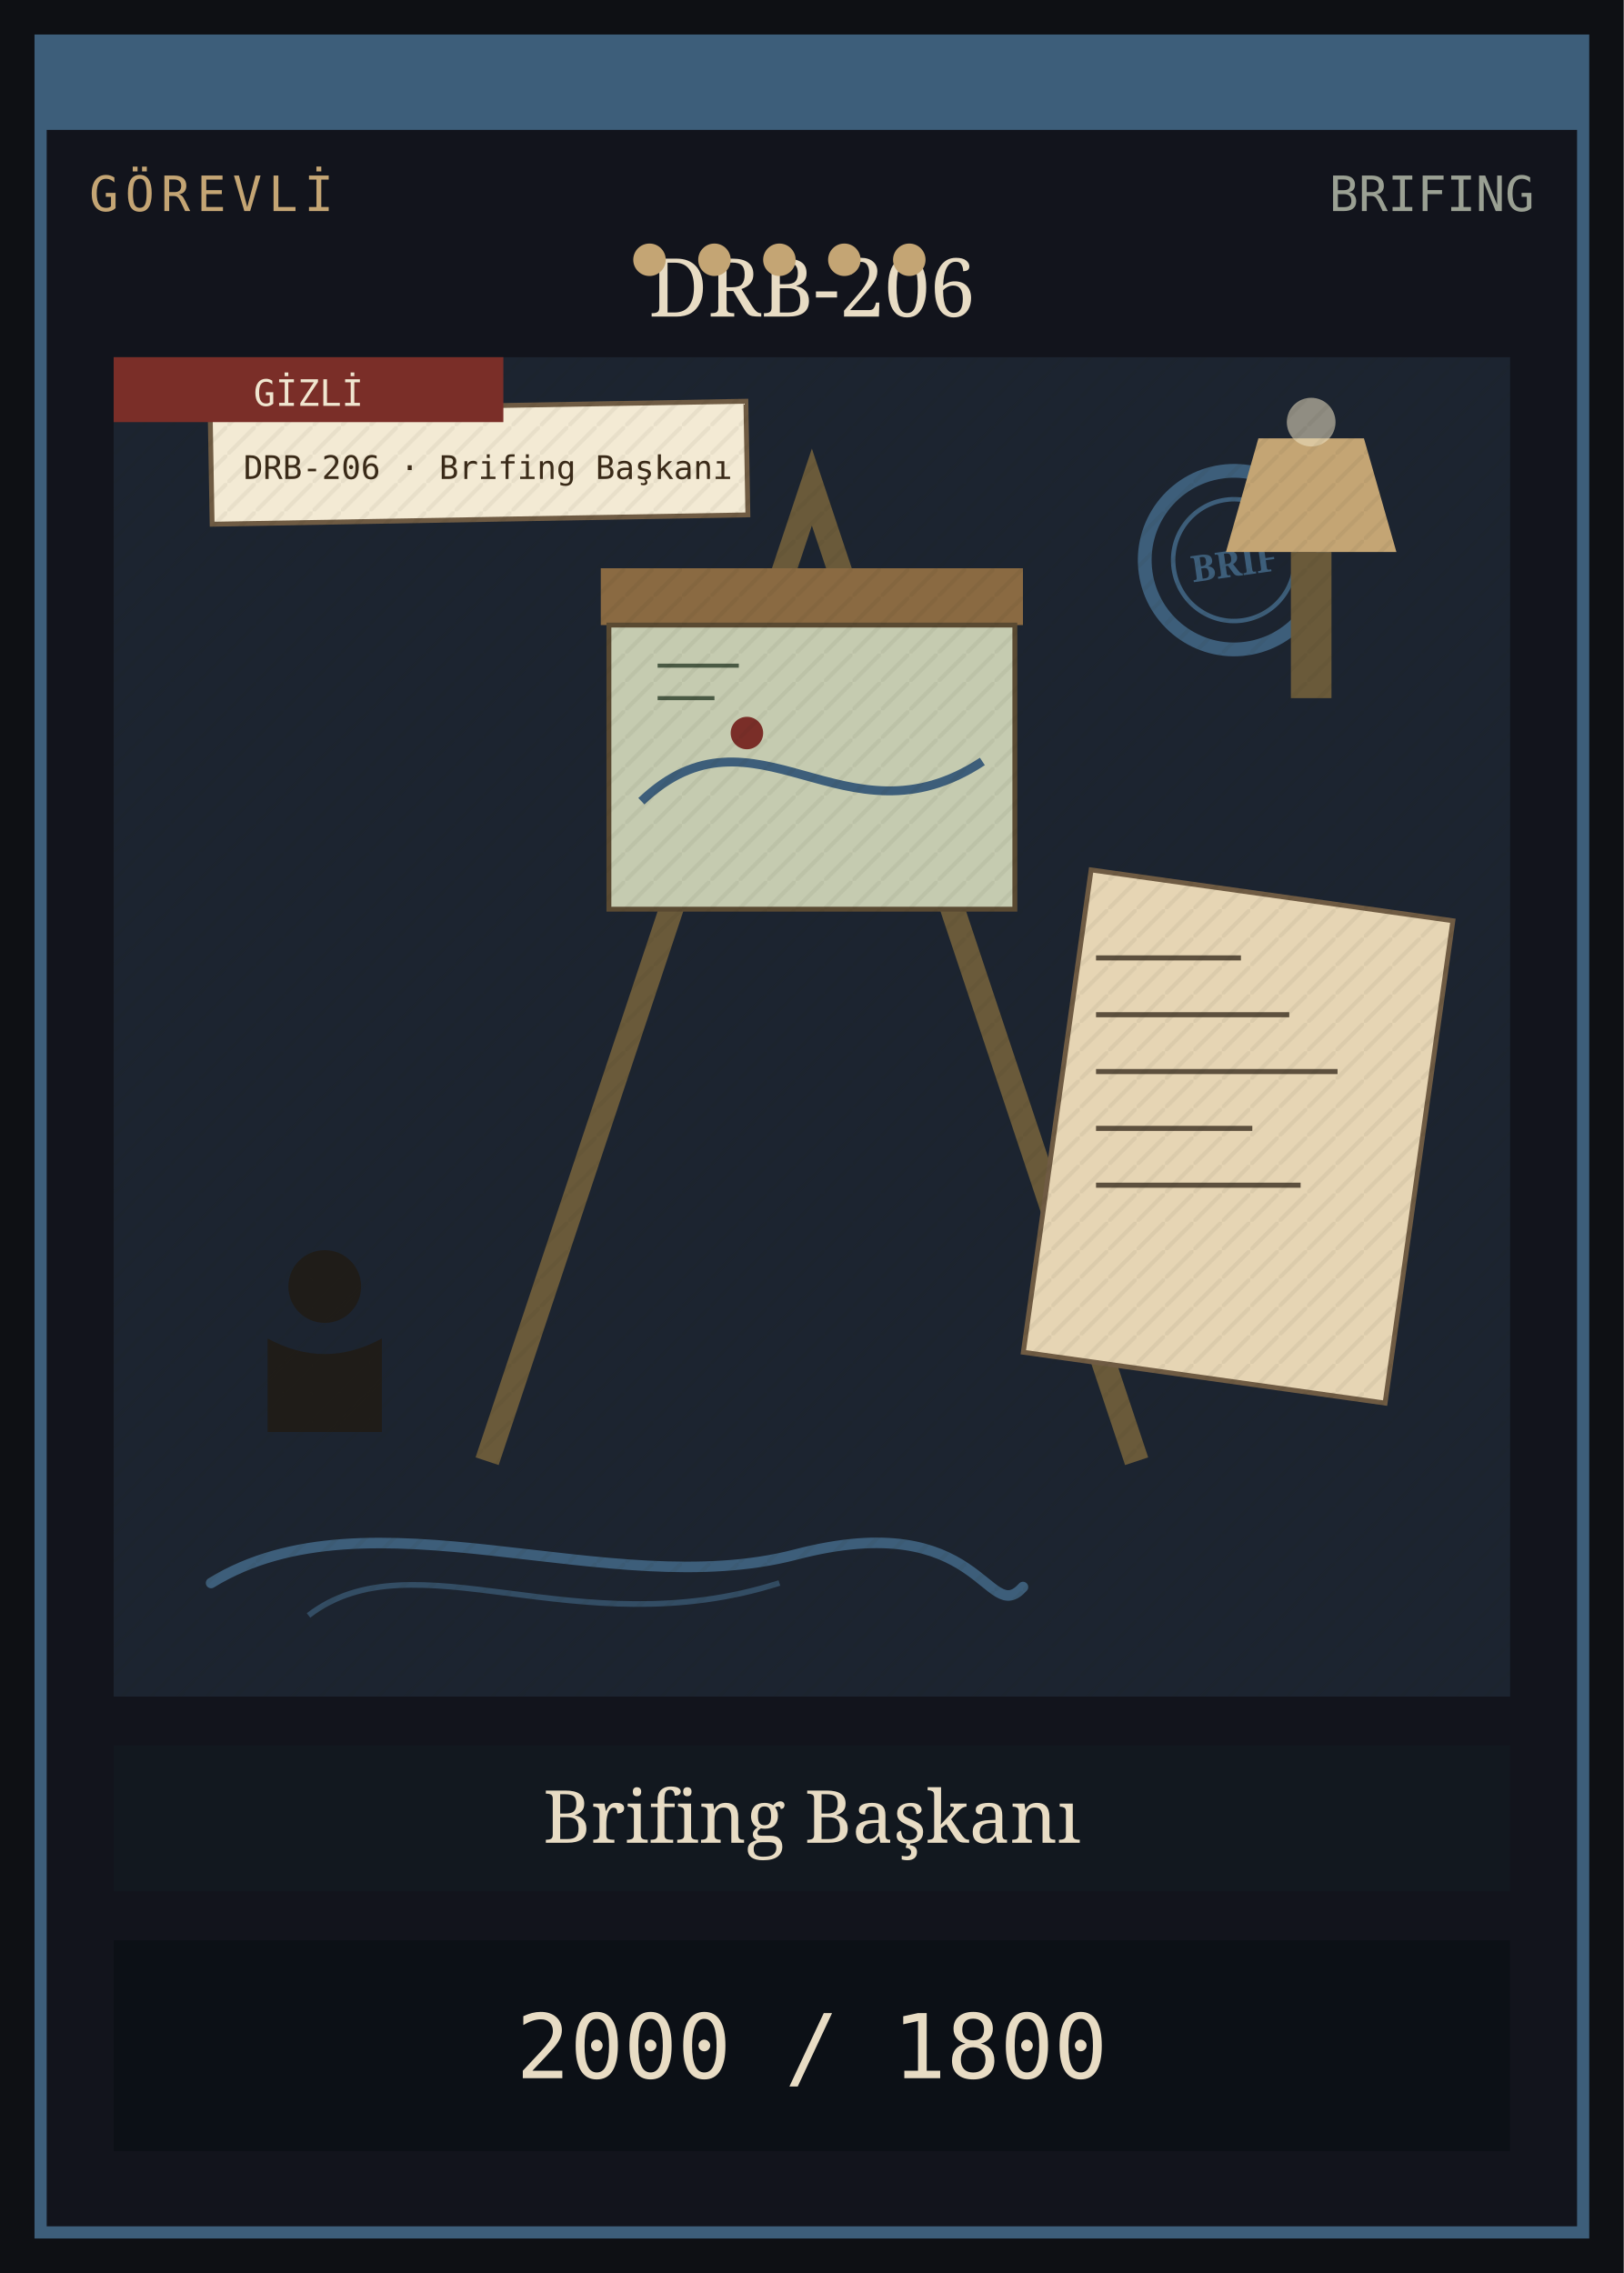
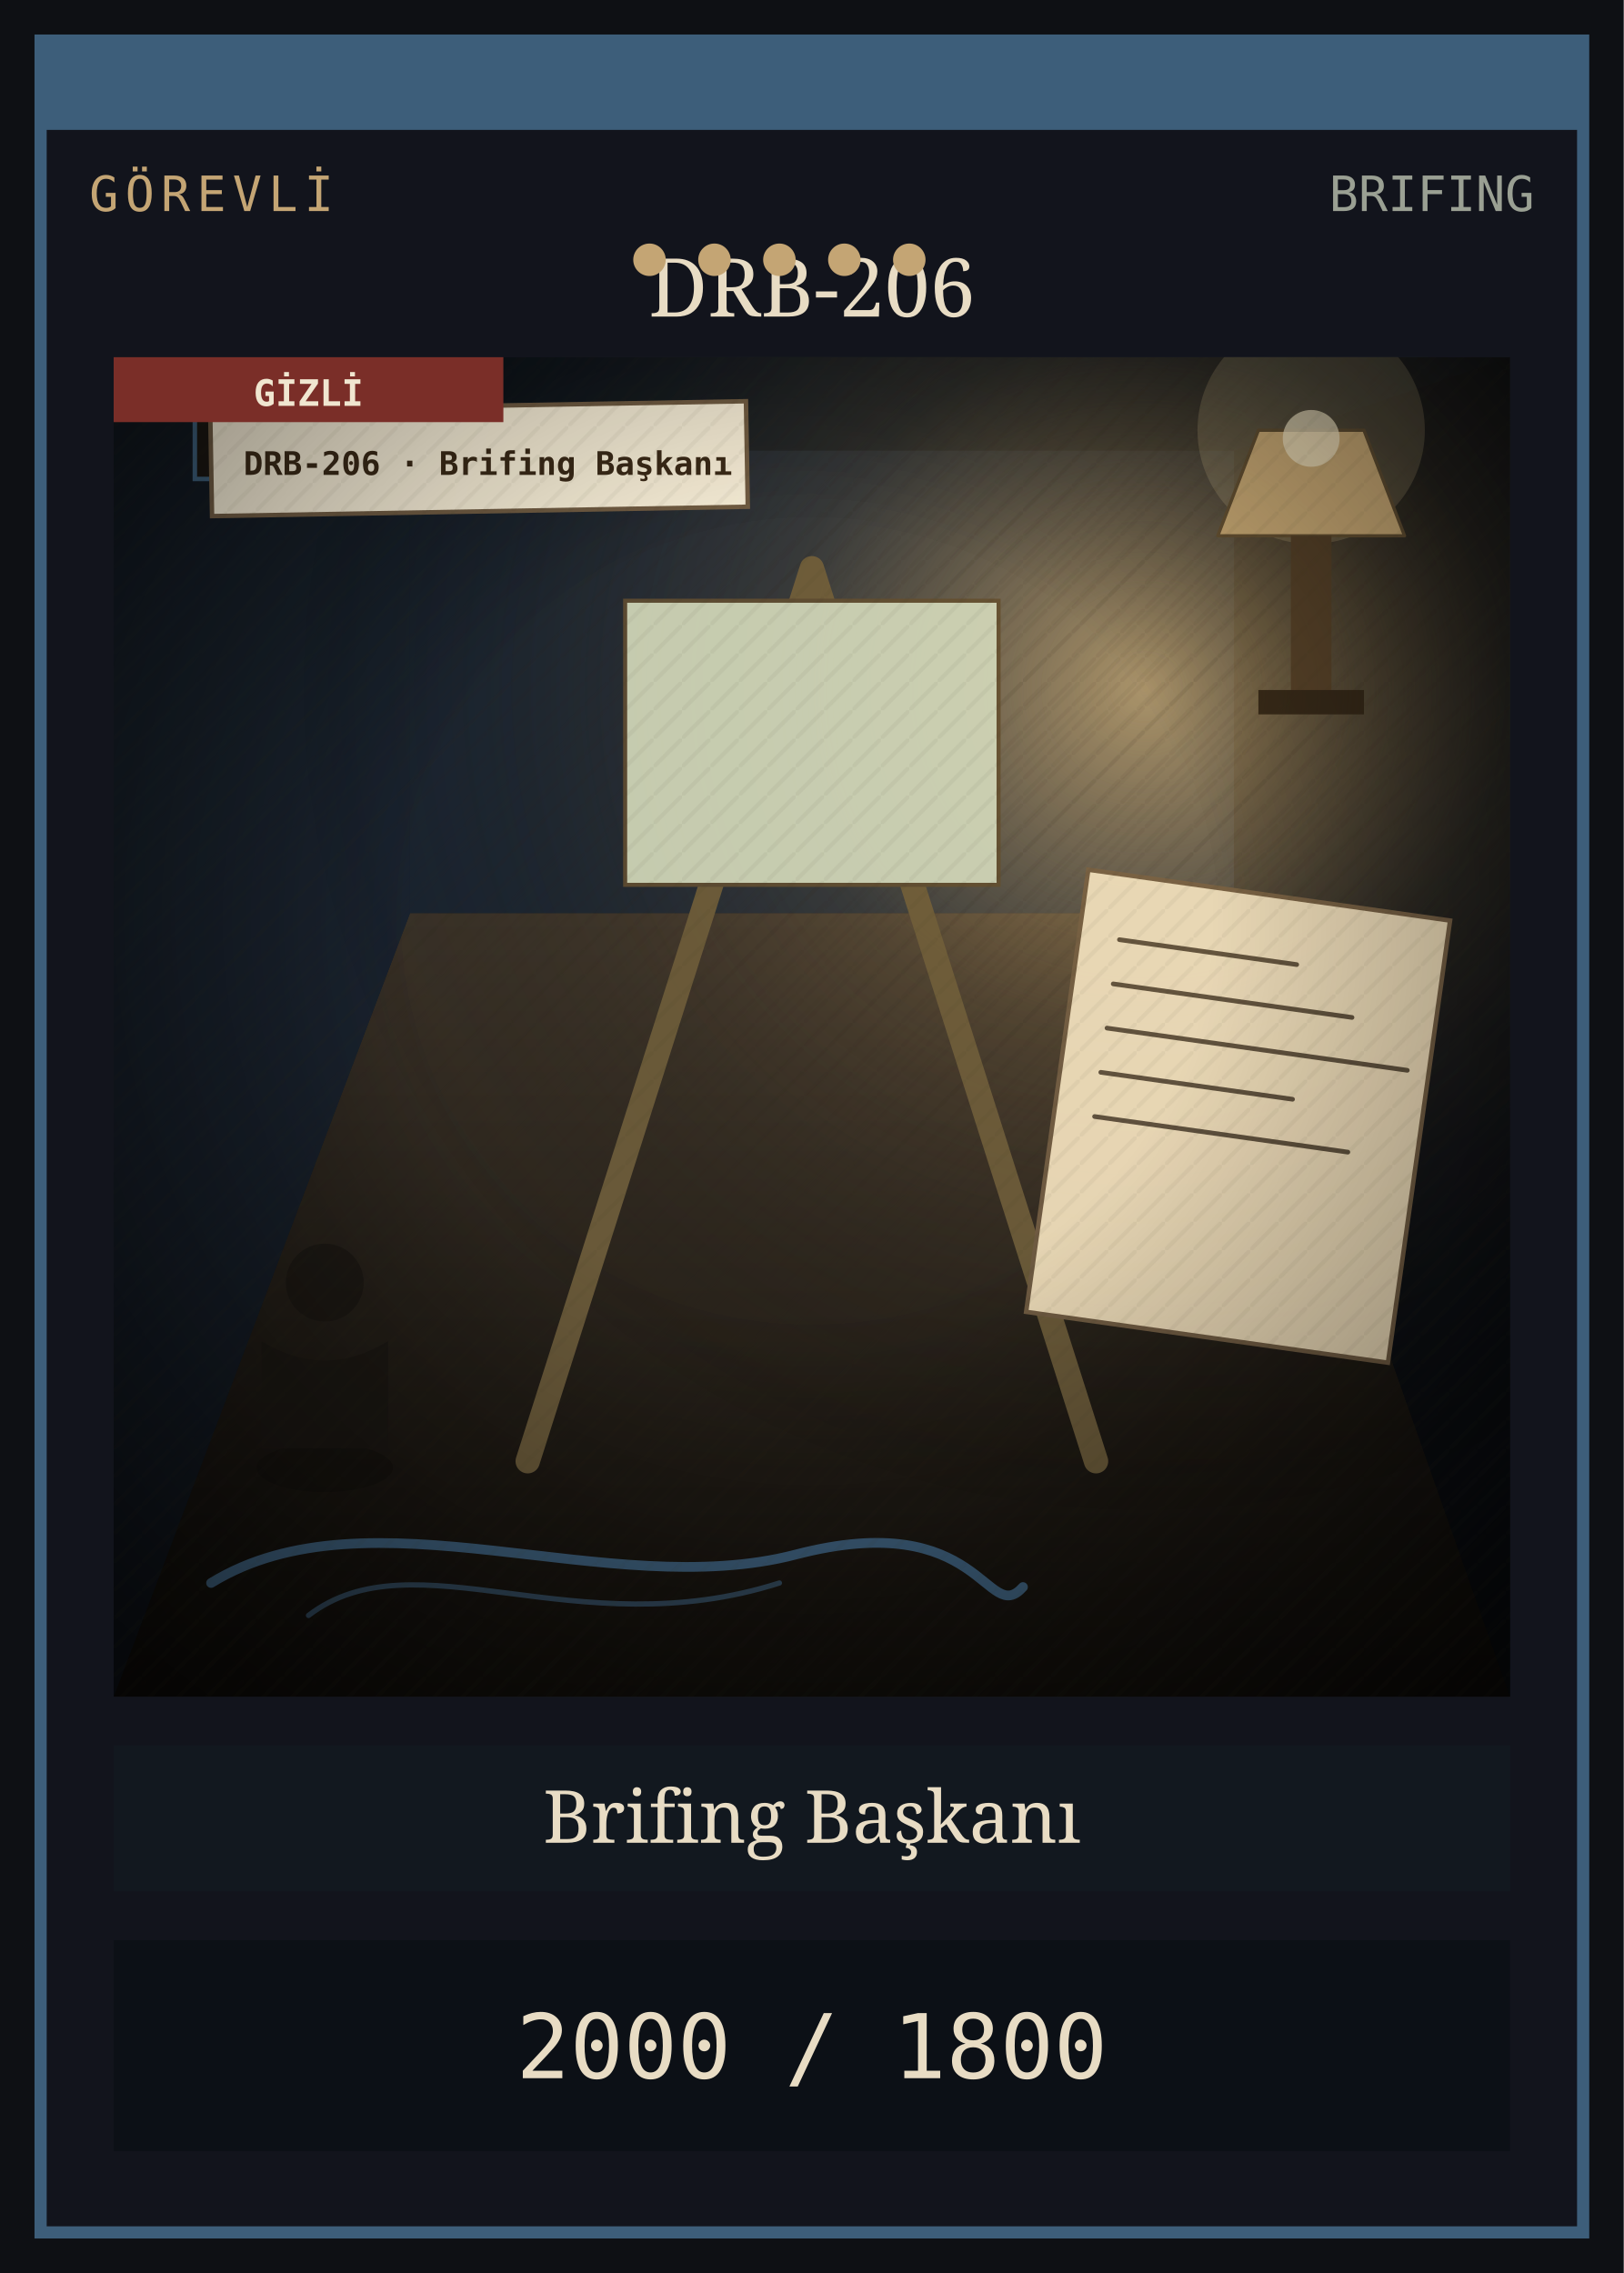
<svg xmlns="http://www.w3.org/2000/svg" viewBox="0 0 400 560" width="400" height="560">
  <defs>
+     <radialGradient id="lampDRB206" cx="74%" cy="25%" r="62%">
+       <stop offset="0" stop-color="#e8c48a" stop-opacity=".62" />
+       <stop offset=".42" stop-color="#c4a574" stop-opacity=".16" />
+       <stop offset="1" stop-color="#000000" stop-opacity="0" />
+     </radialGradient>
+     <linearGradient id="floorDRB206" x1="0" y1="0" x2="0" y2="1">
+       <stop offset="0" stop-color="#3a3228" />
+       <stop offset="1" stop-color="#1a1610" />
+     </linearGradient>
+     <linearGradient id="wallDRB206" x1="0" y1="0" x2="1" y2="1">
+       <stop offset="0" stop-color="#1a2430" />
+       <stop offset="1" stop-color="#0e1014" />
+     </linearGradient>
+     <radialGradient id="vigDRB206" cx="50%" cy="42%" r="72%">
+       <stop offset=".4" stop-color="#000" stop-opacity="0" />
+       <stop offset="1" stop-color="#000" stop-opacity=".5" />
+     </radialGradient>
+     <pattern id="hatch" width="6" height="6" patternUnits="userSpaceOnUse">
+       <path d="M0 6 L6 0" stroke="#2a2218" opacity=".07" />
+     </pattern>
    <pattern id="grain" width="7" height="7" patternUnits="userSpaceOnUse">
-       <path d="M0 7 L7 0" stroke="#2a2218" opacity=".055" />
+       <path d="M0 7 L7 0" stroke="#2a2218" opacity=".05" />
    </pattern>
    <clipPath id="well-DRB-206">
      <rect x="28" y="88" width="344" height="330" />
    </clipPath>
  </defs>
  <rect width="400" height="560" fill="#0e1014" />
  <rect x="10" y="10" width="380" height="540" fill="#12141c" stroke="#3d5e7a" stroke-width="3" />
  <rect x="10" y="10" width="380" height="22" fill="#3d5e7a" />
  <text x="22" y="52" fill="#c4a574" font-family="ui-monospace,monospace" font-size="12" letter-spacing="1.6">GÖREVLİ</text>
  <text x="378" y="52" text-anchor="end" fill="#9aa093" font-family="ui-monospace,monospace" font-size="12">BRIFING</text>
  <text x="200" y="78" text-anchor="middle" fill="#e8dcc4" font-family="Georgia,serif" font-size="20">DRB-206</text>
-   <circle cx="160" cy="64" r="4" fill="#c4a574" />
-   <circle cx="176" cy="64" r="4" fill="#c4a574" />
-   <circle cx="192" cy="64" r="4" fill="#c4a574" />
-   <circle cx="208" cy="64" r="4" fill="#c4a574" />
-   <circle cx="224" cy="64" r="4" fill="#c4a574" />
+   <circle cx="160.0" cy="64.0" r="4.0" fill="#c4a574" stroke="none" />
+   <circle cx="176.0" cy="64.0" r="4.0" fill="#c4a574" stroke="none" />
+   <circle cx="192.0" cy="64.0" r="4.0" fill="#c4a574" stroke="none" />
+   <circle cx="208.0" cy="64.0" r="4.0" fill="#c4a574" stroke="none" />
+   <circle cx="224.0" cy="64.0" r="4.0" fill="#c4a574" stroke="none" />
  <g clip-path="url(#well-DRB-206)" data-series="Brifing" data-kind="unit" data-subtype="effect" data-tier="mid" data-aux="0">
-     <rect x="28" y="88" width="344" height="330" fill="#1c2430" />
-     <path d="M120 360 L200 120 L280 360" fill="none" stroke="#6a5a3a" stroke-width="6" />
-     <rect x="148" y="140" width="104" height="14" fill="#8a6a42" />
-     <rect x="150.0" y="154.0" width="100.0" height="70.0" fill="#c5cbb0" stroke="#5a4a32" stroke-width="1.2" />
-     <path d="M158 197.4 c28.0 -26.6 50.0 12.6 84.0 -9.8" fill="none" stroke="#3d5e7a" stroke-width="2.2" />
-     <circle cx="184.0" cy="180.6" r="4" fill="#7a2e28" />
-     <path d="M162 164 h20.0 M162 172 h14.0" stroke="#4a5a44" stroke-width="1" />
-     <g transform="translate(80 340) scale(1.28)">
-       <circle cx="0" cy="-18" r="7" fill="#1f1c18" />
-       <path d="M-11 -8 q11 6 22 0 v18 h-22z" fill="#1f1c18" />
+     <rect x="28.0" y="88.0" width="344.0" height="330.0" fill="url(#wallDRB206)" stroke="none" />
+     <polygon points="101.0,111.0 304.0,111.0 304.0,225.0 101.0,225.0" fill="#1a2430" stroke="none" />
+     <polygon points="28.0,88.0 101.0,111.0 304.0,111.0 372.0,88.0" fill="#101820" stroke="none" />
+     <polygon points="28.0,418.0 101.0,225.0 304.0,225.0 372.0,418.0" fill="url(#floorDRB206)" stroke="none" />
+     <polygon points="28.0,88.0 101.0,111.0 101.0,225.0 28.0,418.0" fill="#1a2430" stroke="none" opacity="0.92" />
+     <polygon points="372.0,88.0 304.0,111.0 304.0,225.0 372.0,418.0" fill="#10141a" stroke="none" opacity="0.88" />
+     <rect x="28.0" y="88.0" width="344.0" height="330.0" fill="url(#lampDRB206)" stroke="none" />
+     <rect x="28.0" y="88.0" width="344.0" height="330.0" fill="url(#hatch)" stroke="none" />
+     <rect x="28.0" y="88.0" width="344.0" height="330.0" fill="url(#vigDRB206)" stroke="none" />
+     <path d="M130 360 L200 140 L270 360" fill="none" stroke="#6a5a3a" stroke-width="6" stroke-linecap="round" stroke-linejoin="round" />
+     <rect x="154.0" y="148.0" width="92.0" height="70.0" fill="#c5cbb0" stroke="#5a4a32" stroke-width="1" />
+     <g transform="translate(80.0 340.0) scale(1.20)" opacity=".85">
+       <ellipse cx="0" cy="18" rx="14" ry="5" fill="#0a0806" opacity=".35" />
+       <circle cx="0" cy="-20" r="8" fill="#1a1612" />
+       <path d="M-13 -8 q13 8 26 0 v22 h-26z" fill="#1a1612" />
    </g>
-     <g transform="rotate(8.0 305.0 280.0)">
-       <rect x="260.0" y="220.0" width="90.0" height="120.0" fill="#e6d5b4" stroke="#6f5b43" stroke-width="1.2" />
+     <g transform="rotate(8.0 305.0 275.0)">
+       <rect x="260.0" y="220.0" width="90.0" height="110.0" fill="#e6d5b4" stroke="#6f5b43" stroke-width="1.1" />
+       <path d="M270.0 236.0 h44.1" fill="none" stroke="#5d503e" stroke-width="1.15" stroke-linecap="round" stroke-linejoin="round" />
+       <path d="M270.0 247.0 h59.4" fill="none" stroke="#5d503e" stroke-width="1.15" stroke-linecap="round" stroke-linejoin="round" />
+       <path d="M270.0 258.0 h74.7" fill="none" stroke="#5d503e" stroke-width="1.15" stroke-linecap="round" stroke-linejoin="round" />
+       <path d="M270.0 269.0 h47.7" fill="none" stroke="#5d503e" stroke-width="1.15" stroke-linecap="round" stroke-linejoin="round" />
+       <path d="M270.0 280.0 h63.0" fill="none" stroke="#5d503e" stroke-width="1.15" stroke-linecap="round" stroke-linejoin="round" />
    </g>
-     <path d="M270.0 236.0 h35.7" stroke="#5d503e" stroke-width="1.25" />
-     <path d="M270.0 250.0 h47.6" stroke="#5d503e" stroke-width="1.25" />
-     <path d="M270.0 264.0 h59.5" stroke="#5d503e" stroke-width="1.25" />
-     <path d="M270.0 278.0 h38.5" stroke="#5d503e" stroke-width="1.25" />
-     <path d="M270.0 292.0 h50.4" stroke="#5d503e" stroke-width="1.25" />
-     <g transform="rotate(-8 304 138)">
-       <circle cx="304" cy="138" r="22" fill="none" stroke="#3d5e7a" stroke-width="3.4" />
-       <circle cx="304" cy="138" r="15" fill="none" stroke="#3d5e7a" stroke-width="1.1" />
-       <text x="304" y="142" text-anchor="middle" fill="#3d5e7a" font-family="Georgia,serif" font-size="9" font-weight="700">BRİF</text>
+     <rect x="48.0" y="100.0" width="92.0" height="18.0" fill="#1a1612" stroke="#3d5e7a" stroke-width="1.1" />
+     <text x="94.0" y="113.0" text-anchor="middle" fill="#c4a574" font-family="ui-monospace,monospace" font-size="9" font-weight="700">BRİF</text>
+     <circle cx="323.0" cy="106.0" r="28.0" fill="#f0d9a0" stroke="none" opacity="0.18" />
+     <path d="M300 132 h46 l-10 -26 h-26z" fill="#c4a574" stroke="#5a4a32" stroke-width="0.8" stroke-linecap="round" stroke-linejoin="round" />
+     <rect x="318.0" y="132.0" width="10.0" height="40.0" fill="#4a3a28" stroke="none" />
+     <circle cx="323.0" cy="108.0" r="7.0" fill="#efe4c4" stroke="none" opacity="0.7" />
+     <rect x="310.0" y="170.0" width="26.0" height="6.0" fill="#2a2218" stroke="none" />
+     <path d="M52.0 390.0 C91.0 366.0 150.0 395.0 196.0 383.0 S243.0 401.0 252.0 391.0" fill="none" stroke="#3d5e7a" stroke-width="2.4" stroke-linecap="round" stroke-linejoin="round" />
+     <path d="M76.0 398.0 C102.0 378.0 142.0 406.0 192.0 390.0" fill="none" stroke="#3d5e7a" stroke-width="1.3" stroke-linecap="round" stroke-linejoin="round" opacity="0.7" />
+     <g transform="rotate(-1.0 118.0 113.0)">
+       <rect x="52.0" y="100.0" width="132.0" height="26.0" fill="#f3ead4" stroke="#6f5b43" stroke-width="1.1" />
    </g>
-     <rect x="318" y="136" width="10" height="36" fill="#6a5a3a" />
-     <path d="M302 136 h42 l-8 -28 h-26z" fill="#c4a574" />
-     <circle cx="323" cy="104" r="6" fill="#efe4c4" opacity=".55" />
-     <path d="M52.0 390.0 C91.0 366.0 150.0 395.0 196.0 383.0 S243.0 401.0 252.0 391.0" fill="none" stroke="#3d5e7a" stroke-width="2.6" stroke-linecap="round" />
-     <path d="M76.0 398.0 C102.0 378.0 142.0 406.0 192.0 390.0" fill="none" stroke="#3d5e7a" stroke-width="1.4" opacity=".7" />
-     <g transform="rotate(-1.0 118.0 114.0)">
-       <rect x="52.0" y="100.0" width="132.0" height="28.0" fill="#f3ead4" stroke="#6f5b43" stroke-width="1.2" />
-     </g>
-     <text x="60" y="118" fill="#3a2a18" font-family="ui-monospace,monospace" font-size="8">DRB-206 · Brifing Başkanı</text>
+     <text x="60.0" y="117.0" text-anchor="start" fill="#3a2a18" font-family="ui-monospace,monospace" font-size="8" font-weight="600">DRB-206 · Brifing Başkanı</text>
+     <rect x="28" y="88" width="344" height="330" fill="url(#lampDRB206)" style="mix-blend-mode:soft-light" opacity=".72" />
+     <rect x="28" y="88" width="344" height="330" fill="url(#vigDRB206)" />
    <rect x="28" y="88" width="344" height="330" fill="url(#grain)" />
  </g>
-   <rect x="28" y="88" width="96" height="16" fill="#7a2e28" />
-   <text x="76" y="100" text-anchor="middle" fill="#f0e6d0" font-size="9" font-family="ui-monospace,monospace">GİZLİ</text>
+   <rect x="28.0" y="88.0" width="96.0" height="16.0" fill="#7a2e28" stroke="none" />
+   <text x="76.0" y="100.0" text-anchor="middle" fill="#f0e6d0" font-family="ui-monospace,monospace" font-size="9" font-weight="700">GİZLİ</text>
  <rect x="28" y="430" width="344" height="36" fill="#121820" opacity=".92" />
  <text x="200" y="454" text-anchor="middle" fill="#e8dcc4" font-family="Georgia,serif" font-size="18">Brifing Başkanı</text>
  <rect x="28" y="478" width="344" height="52" fill="#0c1016" />
  <text x="200" y="512" text-anchor="middle" fill="#e8dcc4" font-family="ui-monospace,monospace" font-size="22">2000 / 1800</text>
</svg>
